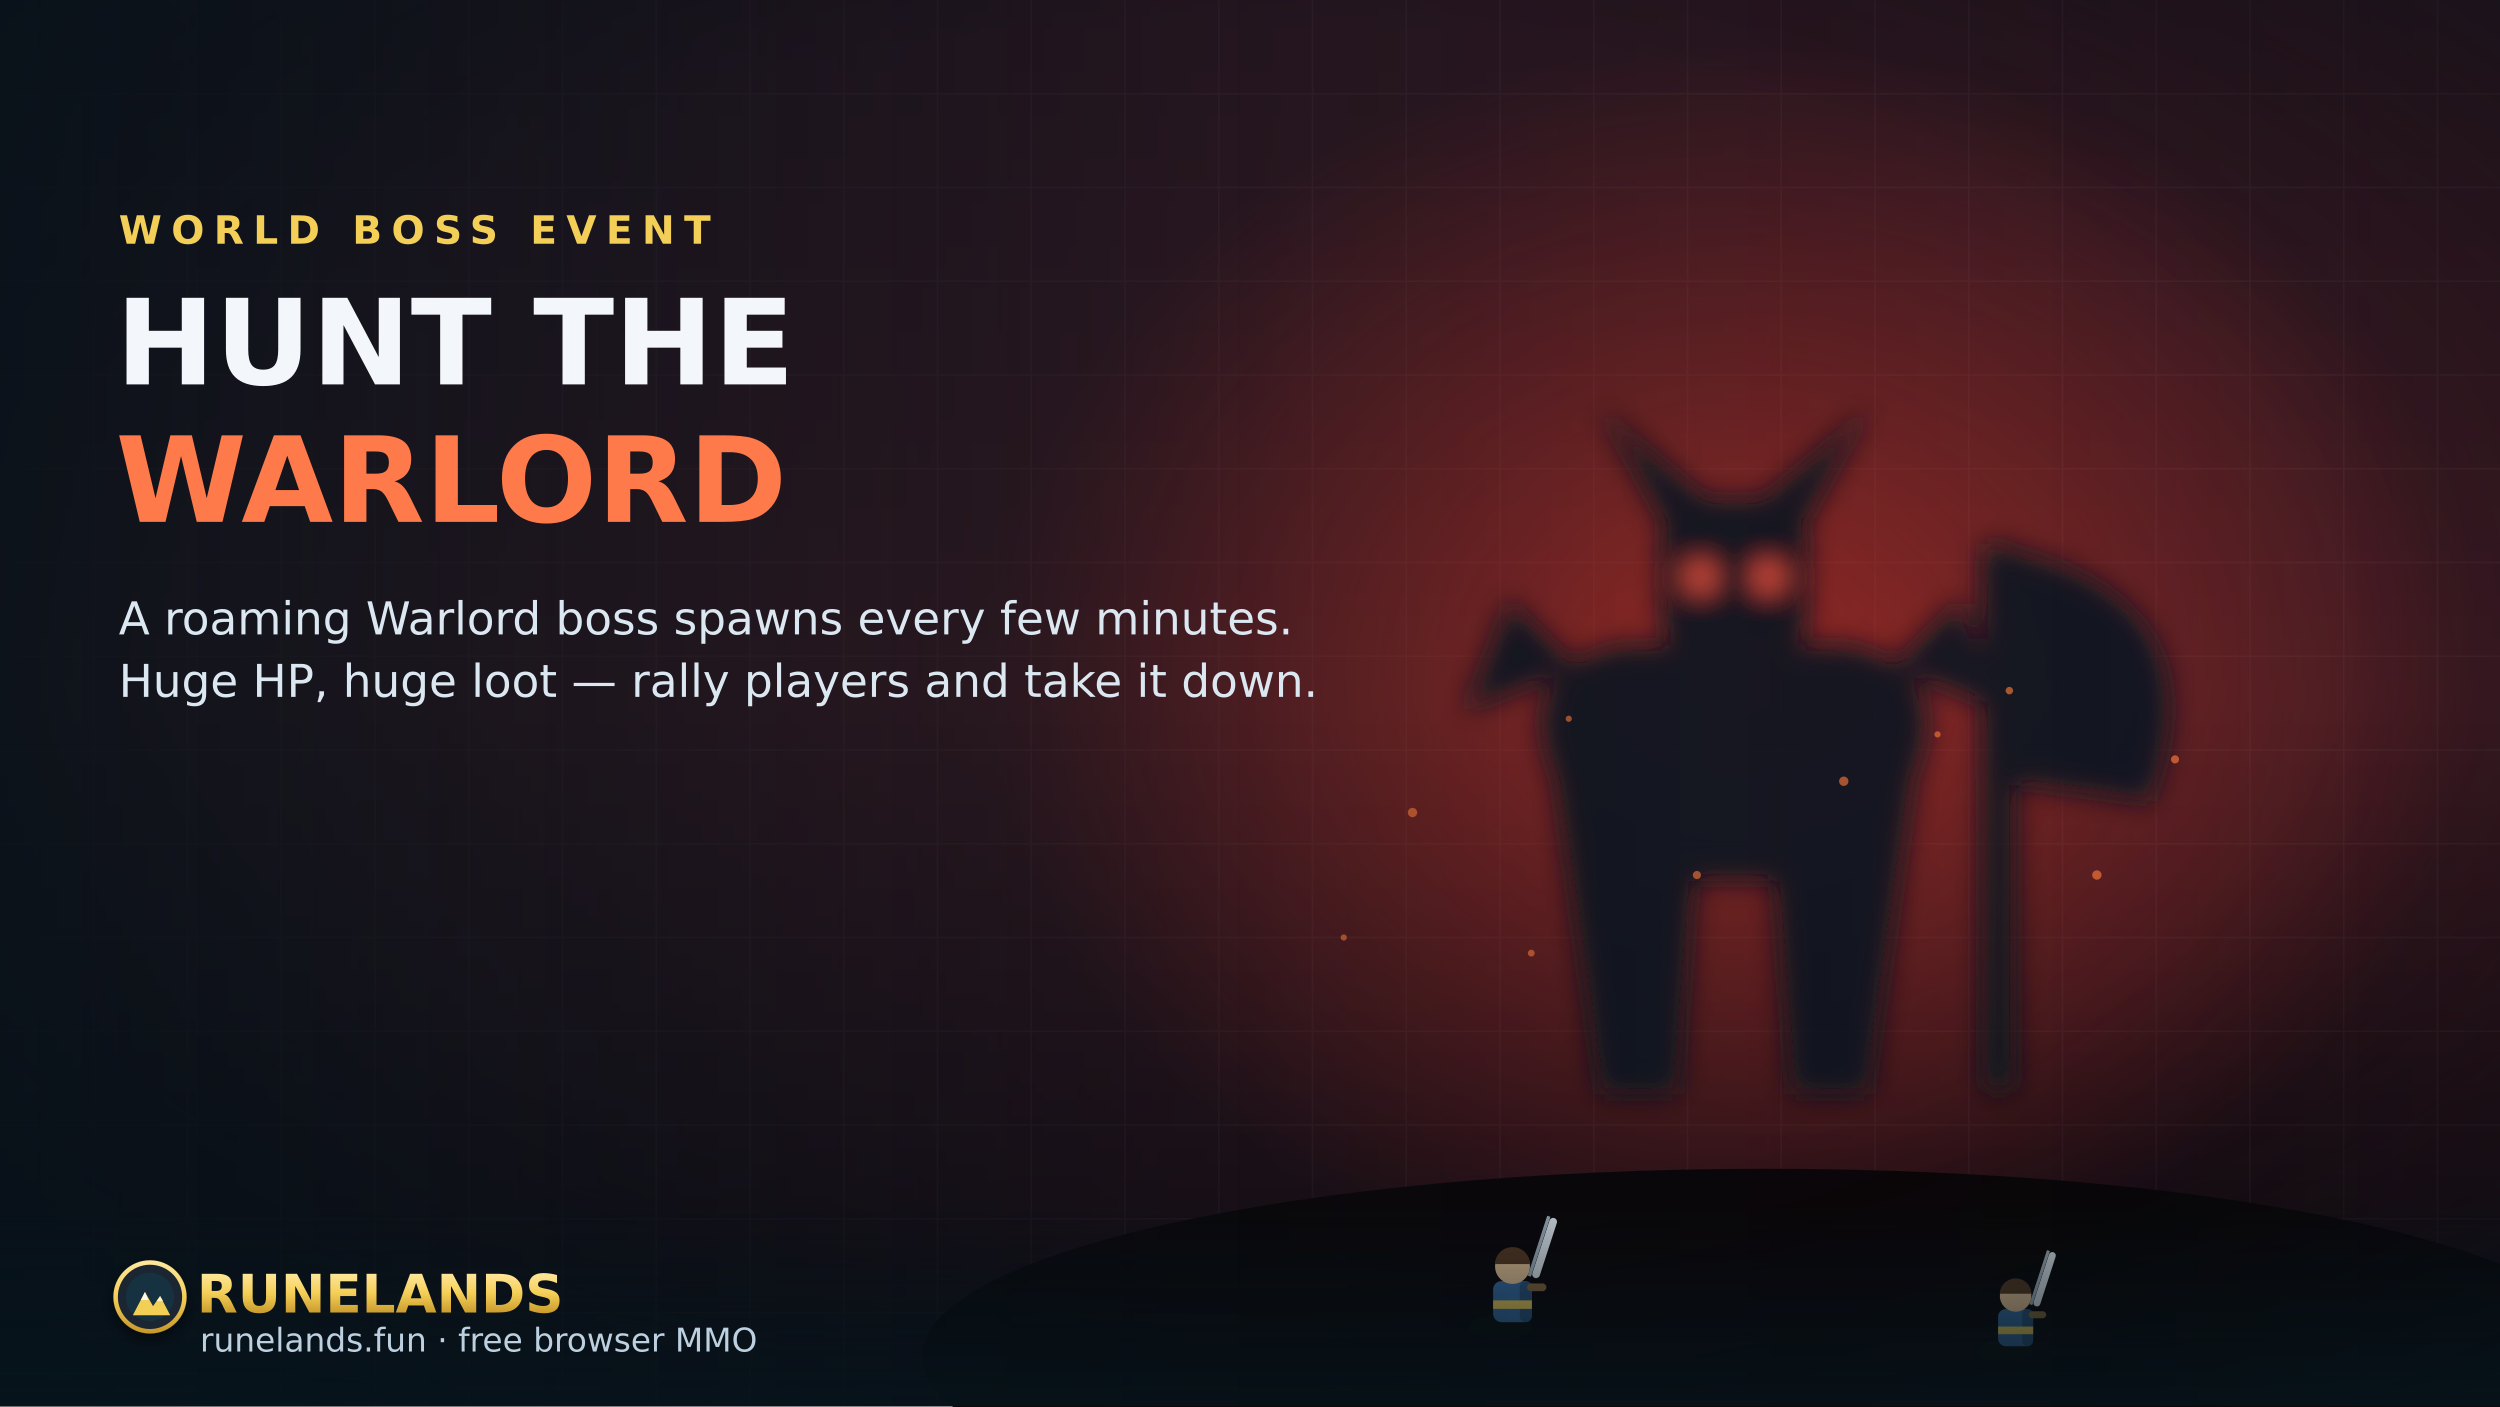
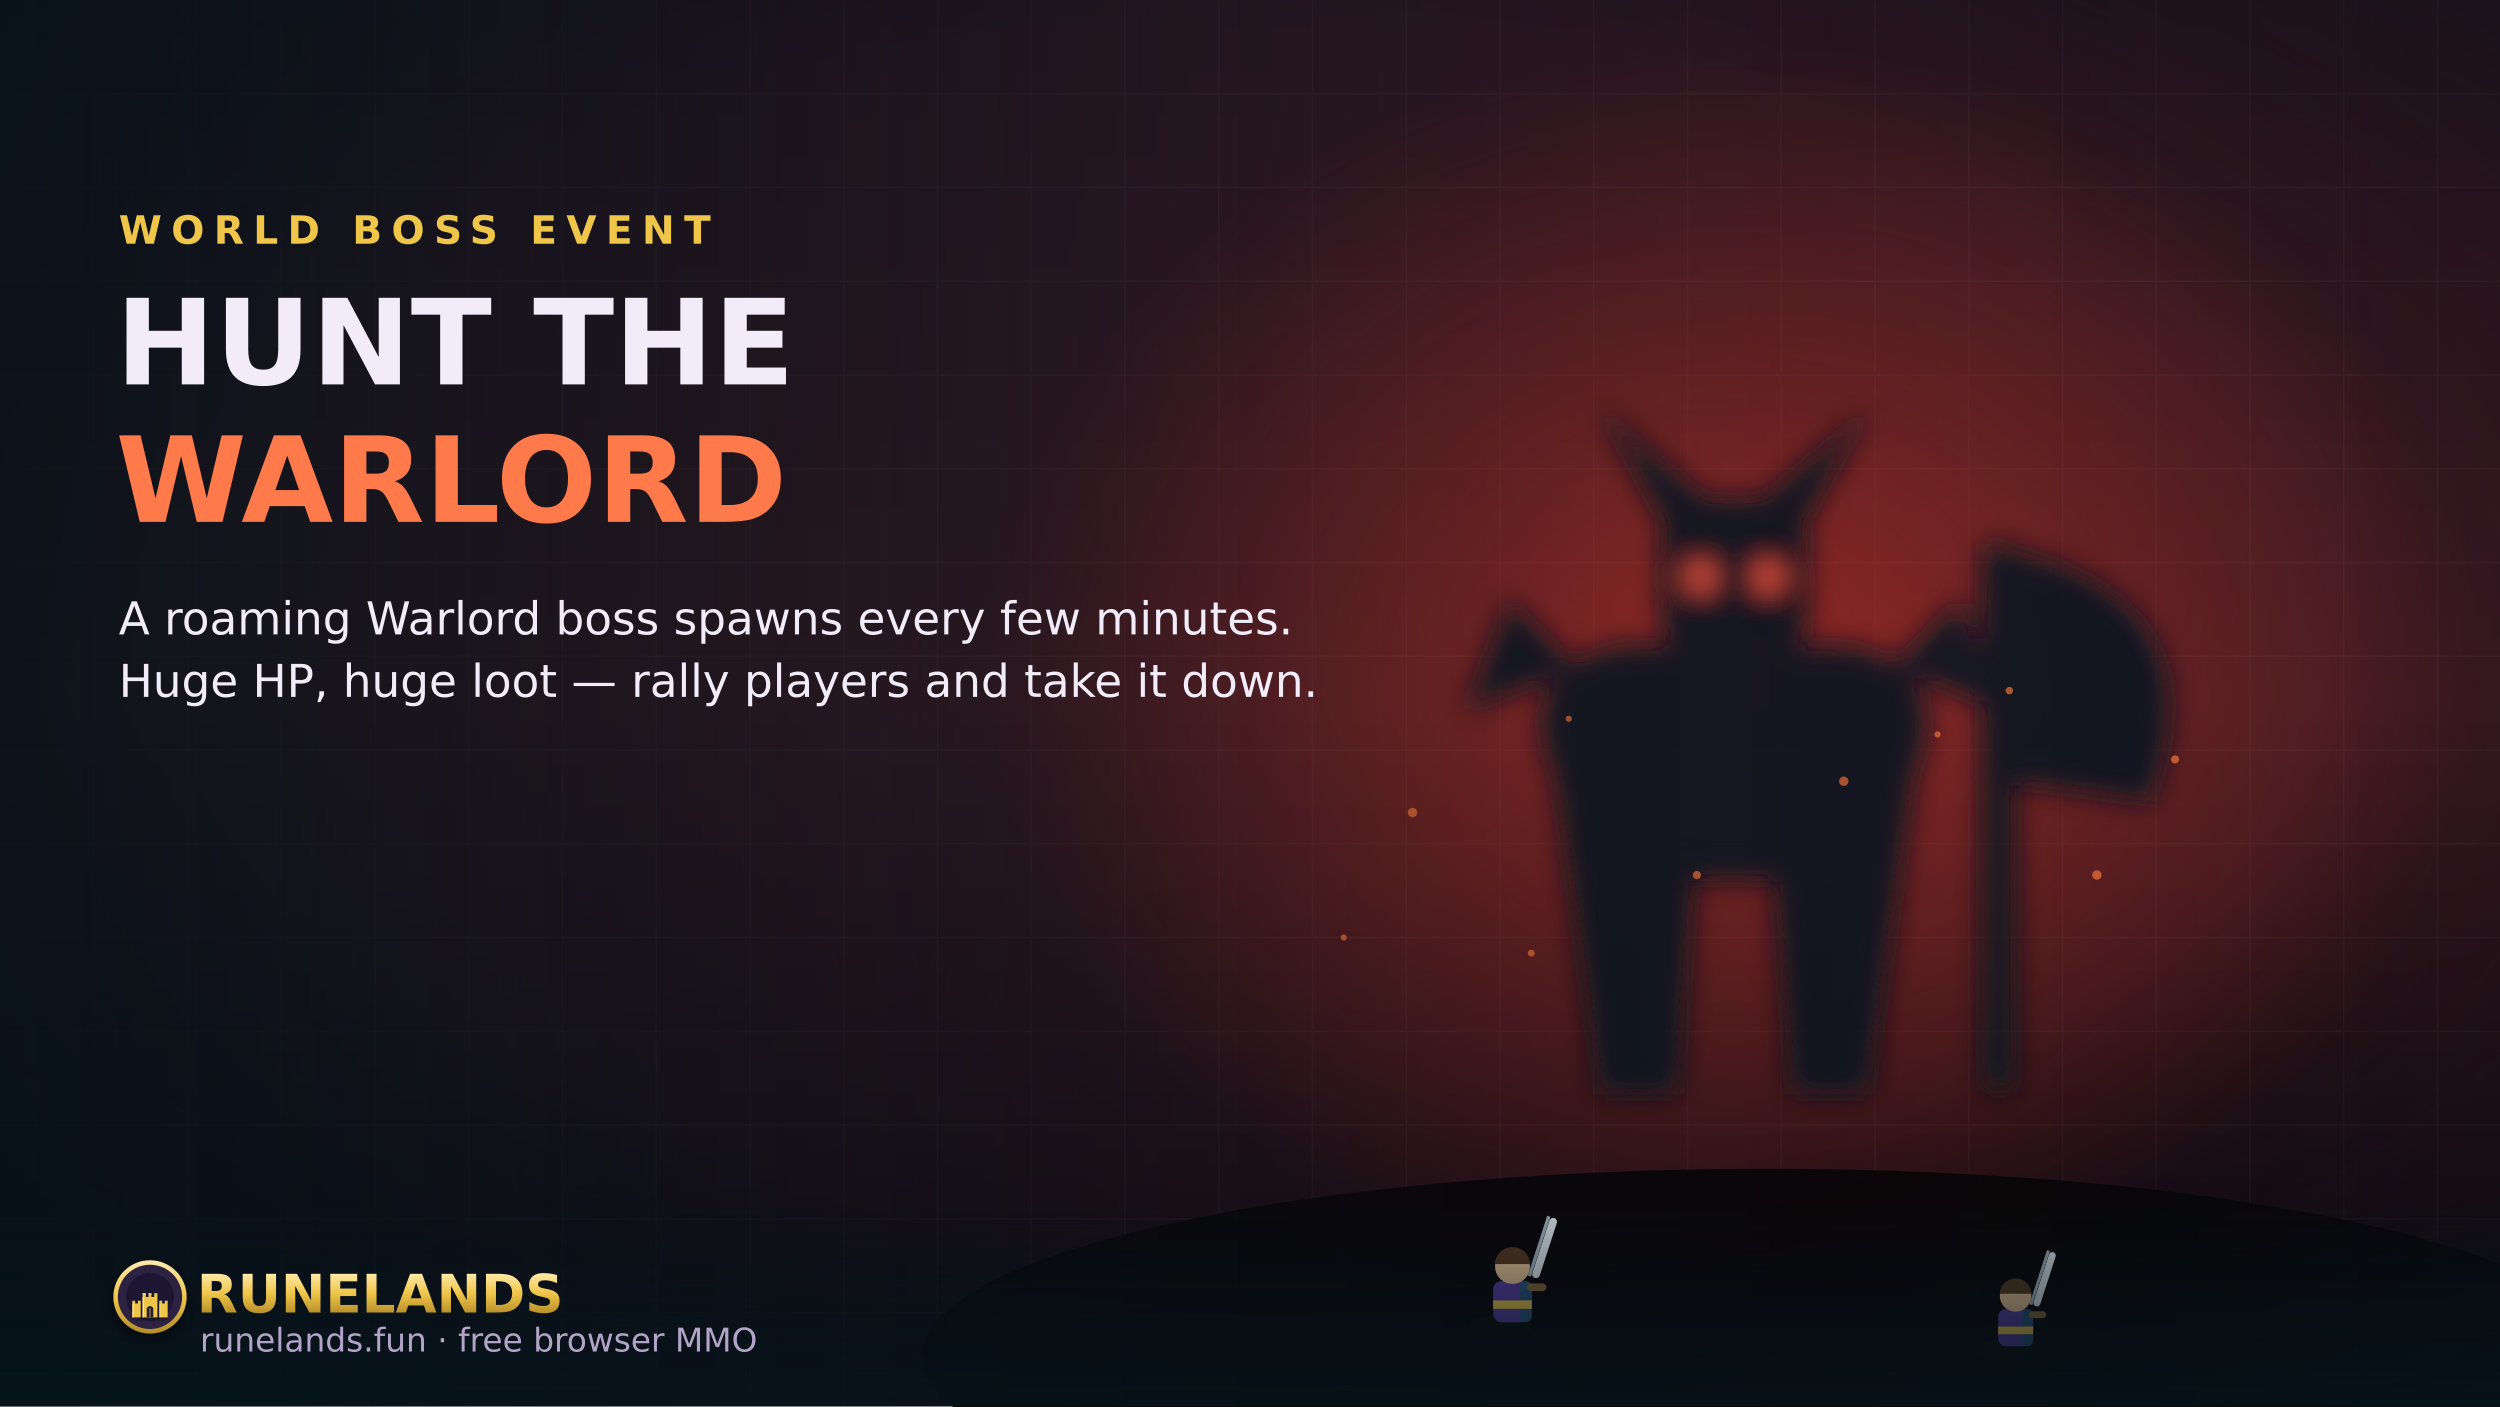
<svg xmlns="http://www.w3.org/2000/svg" width="1600" height="900" viewBox="0 0 1600 900">
  <defs>
    <linearGradient id="sky" x1="0" y1="0" x2="0" y2="1">
-       <stop offset="0" stop-color="#163140" />
-       <stop offset=".46" stop-color="#247e96" />
-       <stop offset="1" stop-color="#0f2c39" />
+       <stop offset="0" stop-color="#15111f" />
+       <stop offset=".46" stop-color="#2d2342" />
+       <stop offset="1" stop-color="#1e1830" />
    </linearGradient>
    <radialGradient id="sun" cx="80%" cy="16%" r="60%">
-       <stop offset="0" stop-color="#fff1c2" stop-opacity=".95" />
-       <stop offset="34%" stop-color="#f4b65a" stop-opacity=".5" />
-       <stop offset="100%" stop-color="#f4b65a" stop-opacity="0" />
+       <stop offset="0" stop-color="#ffe9a8" stop-opacity=".9" />
+       <stop offset="30%" stop-color="#ab7bff" stop-opacity=".42" />
+       <stop offset="100%" stop-color="#7a3df0" stop-opacity="0" />
    </radialGradient>
    <linearGradient id="refl" x1="0" y1="0" x2="0" y2="1">
-       <stop offset="0" stop-color="#ffe9a8" stop-opacity="0" />
-       <stop offset=".5" stop-color="#ffdf8c" stop-opacity=".2" />
-       <stop offset="1" stop-color="#ffdf8c" stop-opacity="0" />
+       <stop offset="0" stop-color="#ab7bff" stop-opacity="0" />
+       <stop offset=".5" stop-color="#ffe9a8" stop-opacity=".22" />
+       <stop offset="1" stop-color="#ab7bff" stop-opacity="0" />
    </linearGradient>
    <linearGradient id="grassG" gradientUnits="userSpaceOnUse" x1="1380" y1="560" x2="580" y2="560">
-       <stop offset="0" stop-color="#86cc72" />
+       <stop offset="0" stop-color="#57a95d" />
      <stop offset="1" stop-color="#3c7a3c" />
    </linearGradient>
    <linearGradient id="wallR" x1="0" y1="0" x2="0" y2="1">
-       <stop offset="0" stop-color="#b07c33" />
-       <stop offset="1" stop-color="#5c3d1c" />
+       <stop offset="0" stop-color="#4a3e6b" />
+       <stop offset="1" stop-color="#1e1830" />
    </linearGradient>
    <linearGradient id="wallL" x1="0" y1="0" x2="0" y2="1">
-       <stop offset="0" stop-color="#5a3c1f" />
-       <stop offset="1" stop-color="#291a0c" />
+       <stop offset="0" stop-color="#2b2140" />
+       <stop offset="1" stop-color="#120d1c" />
    </linearGradient>
    <linearGradient id="goldG" x1="0" y1="0" x2="0" y2="1">
-       <stop offset="0" stop-color="#ffe79a" />
-       <stop offset=".5" stop-color="#f4cf57" />
-       <stop offset="1" stop-color="#c99a2c" />
+       <stop offset="0" stop-color="#ffe9a8" />
+       <stop offset=".5" stop-color="#f0c64a" />
+       <stop offset="1" stop-color="#b8902a" />
    </linearGradient>
    <radialGradient id="ctaG" cx="50%" cy="28%" r="85%">
-       <stop offset="0" stop-color="#ffe9a2" />
-       <stop offset=".6" stop-color="#f4cf57" />
-       <stop offset="1" stop-color="#d8a838" />
+       <stop offset="0" stop-color="#ffe9a8" />
+       <stop offset=".6" stop-color="#f0c64a" />
+       <stop offset="1" stop-color="#b8902a" />
    </radialGradient>
    <linearGradient id="scrimT" x1="0" y1="0" x2="0" y2="1">
      <stop offset="0" stop-color="#06151d" stop-opacity=".62" />
      <stop offset="1" stop-color="#06151d" stop-opacity="0" />
    </linearGradient>
    <linearGradient id="scrimB" x1="0" y1="0" x2="0" y2="1">
      <stop offset="0" stop-color="#06151d" stop-opacity="0" />
      <stop offset="1" stop-color="#06151d" stop-opacity=".66" />
    </linearGradient>
    <radialGradient id="vig" cx="50%" cy="44%" r="74%">
      <stop offset="58%" stop-color="#000" stop-opacity="0" />
      <stop offset="100%" stop-color="#04121a" stop-opacity=".55" />
    </radialGradient>
    <filter id="glow" x="-50%" y="-50%" width="200%" height="200%">
      <feGaussianBlur stdDeviation="4.5" result="b" />
      <feMerge>
        <feMergeNode in="b" />
        <feMergeNode in="SourceGraphic" />
      </feMerge>
    </filter>
    <filter id="soft" x="-60%" y="-60%" width="220%" height="220%">
      <feGaussianBlur stdDeviation="16" />
    </filter>
    <filter id="haze" x="-60%" y="-60%" width="220%" height="220%">
      <feGaussianBlur stdDeviation="2.4" />
    </filter>
    <filter id="ds" x="-30%" y="-30%" width="160%" height="160%">
      <feDropShadow dx="0" dy="4" stdDeviation="5" flood-color="#000" flood-opacity=".5" />
    </filter>
  </defs>
  <defs>
    <linearGradient id="bgDay" x1="0" y1="0" x2="0" y2="1">
-       <stop offset="0" stop-color="#c2e9f3" />
-       <stop offset=".46" stop-color="#7fcadb" />
-       <stop offset="1" stop-color="#3a9cb7" />
+       <stop offset="0" stop-color="#3a2f54" />
+       <stop offset=".46" stop-color="#2d2342" />
+       <stop offset="1" stop-color="#1e1830" />
    </linearGradient>
    <linearGradient id="bgMap" x1="0" y1="0" x2="0" y2="1">
-       <stop offset="0" stop-color="#2c3d4e" />
-       <stop offset="1" stop-color="#121b25" />
+       <stop offset="0" stop-color="#2d2342" />
+       <stop offset="1" stop-color="#15111f" />
    </linearGradient>
    <linearGradient id="bgNight" x1="0" y1="0" x2="0" y2="1">
      <stop offset="0" stop-color="#2c1620" />
      <stop offset=".5" stop-color="#3c1a22" />
      <stop offset="1" stop-color="#110910" />
    </linearGradient>
    <linearGradient id="bgEcon" x1="0" y1="0" x2="0" y2="1">
      <stop offset="0" stop-color="#312257" />
      <stop offset=".5" stop-color="#221a44" />
      <stop offset="1" stop-color="#0f0b22" />
    </linearGradient>
    <radialGradient id="sunWarm" cx="78%" cy="16%" r="62%">
      <stop offset="0" stop-color="#fffaea" stop-opacity=".95" />
      <stop offset="34%" stop-color="#ffe2a0" stop-opacity=".5" />
      <stop offset="100%" stop-color="#ffe2a0" stop-opacity="0" />
    </radialGradient>
    <radialGradient id="goldGlow" cx="70%" cy="42%" r="62%">
      <stop offset="0" stop-color="#ffe7a4" stop-opacity=".45" />
      <stop offset="100%" stop-color="#ffe7a4" stop-opacity="0" />
    </radialGradient>
    <radialGradient id="redglow" cx="50%" cy="50%" r="50%">
      <stop offset="0" stop-color="#ff3b2a" stop-opacity=".55" />
      <stop offset="100%" stop-color="#ff3b2a" stop-opacity="0" />
    </radialGradient>
    <linearGradient id="scrimL" x1="0" y1="0" x2="1" y2="0">
      <stop offset="0" stop-color="#06121a" stop-opacity=".85" />
      <stop offset=".52" stop-color="#06121a" stop-opacity=".22" />
      <stop offset="1" stop-color="#06121a" stop-opacity="0" />
    </linearGradient>
    <linearGradient id="grassG2" x1="0" y1="0" x2="0" y2="1">
      <stop offset="0" stop-color="#86cc72" />
      <stop offset="1" stop-color="#3c7a3c" />
    </linearGradient>
    <radialGradient id="icSea" cx="50%" cy="38%" r="80%">
-       <stop offset="0" stop-color="#2d3f50" />
-       <stop offset="1" stop-color="#0b121a" />
+       <stop offset="0" stop-color="#2d2342" />
+       <stop offset="1" stop-color="#120d1c" />
    </radialGradient>
    <linearGradient id="mtnR" x1="0" y1="0" x2="0" y2="1">
      <stop offset="0" stop-color="#ffe79a" />
      <stop offset="1" stop-color="#e3b43c" />
    </linearGradient>
    <linearGradient id="mtnL" x1="0" y1="0" x2="0" y2="1">
      <stop offset="0" stop-color="#e0b950" />
      <stop offset="1" stop-color="#b0842a" />
    </linearGradient>
    <radialGradient id="icGold" cx="50%" cy="38%" r="82%">
      <stop offset="0" stop-color="#ffeab0" />
      <stop offset=".55" stop-color="#f3cc62" />
      <stop offset="1" stop-color="#d59f33" />
    </radialGradient>
    <radialGradient id="icNavy" cx="50%" cy="40%" r="82%">
-       <stop offset="0" stop-color="#243c4e" />
-       <stop offset="1" stop-color="#0b1620" />
+       <stop offset="0" stop-color="#2d2342" />
+       <stop offset="1" stop-color="#120d1c" />
    </radialGradient>
    <linearGradient id="mtnDeep" x1="0" y1="0" x2="0" y2="1">
-       <stop offset="0" stop-color="#e8bb45" />
-       <stop offset="1" stop-color="#a9781f" />
+       <stop offset="0" stop-color="#f0c64a" />
+       <stop offset="1" stop-color="#b8902a" />
    </linearGradient>
  </defs>
  <rect width="1600" height="900" fill="url(#bgNight)" />
  <g stroke="#ffffff" stroke-width="1" opacity=".04">
    <line x1="60" y1="0" x2="60" y2="900" />
    <line x1="120" y1="0" x2="120" y2="900" />
    <line x1="180" y1="0" x2="180" y2="900" />
    <line x1="240" y1="0" x2="240" y2="900" />
    <line x1="300" y1="0" x2="300" y2="900" />
    <line x1="360" y1="0" x2="360" y2="900" />
    <line x1="420" y1="0" x2="420" y2="900" />
    <line x1="480" y1="0" x2="480" y2="900" />
    <line x1="540" y1="0" x2="540" y2="900" />
    <line x1="600" y1="0" x2="600" y2="900" />
    <line x1="660" y1="0" x2="660" y2="900" />
    <line x1="720" y1="0" x2="720" y2="900" />
    <line x1="780" y1="0" x2="780" y2="900" />
    <line x1="840" y1="0" x2="840" y2="900" />
    <line x1="900" y1="0" x2="900" y2="900" />
    <line x1="960" y1="0" x2="960" y2="900" />
    <line x1="1020" y1="0" x2="1020" y2="900" />
    <line x1="1080" y1="0" x2="1080" y2="900" />
    <line x1="1140" y1="0" x2="1140" y2="900" />
    <line x1="1200" y1="0" x2="1200" y2="900" />
    <line x1="1260" y1="0" x2="1260" y2="900" />
    <line x1="1320" y1="0" x2="1320" y2="900" />
    <line x1="1380" y1="0" x2="1380" y2="900" />
    <line x1="1440" y1="0" x2="1440" y2="900" />
    <line x1="1500" y1="0" x2="1500" y2="900" />
    <line x1="1560" y1="0" x2="1560" y2="900" />
    <line x1="0" y1="60" x2="1600" y2="60" />
    <line x1="0" y1="120" x2="1600" y2="120" />
    <line x1="0" y1="180" x2="1600" y2="180" />
    <line x1="0" y1="240" x2="1600" y2="240" />
    <line x1="0" y1="300" x2="1600" y2="300" />
    <line x1="0" y1="360" x2="1600" y2="360" />
    <line x1="0" y1="420" x2="1600" y2="420" />
    <line x1="0" y1="480" x2="1600" y2="480" />
    <line x1="0" y1="540" x2="1600" y2="540" />
    <line x1="0" y1="600" x2="1600" y2="600" />
    <line x1="0" y1="660" x2="1600" y2="660" />
    <line x1="0" y1="720" x2="1600" y2="720" />
    <line x1="0" y1="780" x2="1600" y2="780" />
    <line x1="0" y1="840" x2="1600" y2="840" />
  </g>
  <ellipse cx="1110" cy="430" rx="480" ry="400" fill="url(#redglow)" />
  <g transform="translate(1110 470) scale(3.6)" opacity="0.92" filter="url(#haze)">
    <g fill="#0b1620">
      <path d="M-24 64 L-32 8 Q-40 -12 -20 -16 L20 -16 Q40 -12 32 8 L24 64 L10 64 L7 26 L-7 26 L-10 64 Z" />
      <path d="M-28 -12 L-48 -4 L-40 -24 Z" />
      <path d="M28 -12 L48 -4 L40 -24 Z" />
      <rect x="-13" y="-42" width="26" height="28" rx="7" />
      <path d="M-13 -38 L-24 -58 L-5 -42 Z" />
      <path d="M13 -38 L24 -58 L5 -42 Z" />
      <rect x="44" y="-34" width="6" height="98" rx="3" />
      <path d="M44 -34 q44 8 30 46 L44 8 Z" />
    </g>
    <circle cx="-6" cy="-28" r="2.8" fill="#ff5a44" />
    <circle cx="6" cy="-28" r="2.8" fill="#ff5a44" />
  </g>
  <ellipse cx="1130" cy="868" rx="540" ry="120" fill="#0b0507" />
  <g transform="translate(968 840) scale(1.55)">
    <g transform="scale(1)">
      <ellipse cx="-5" cy="6" rx="13" ry="5" fill="#0a1a0e" opacity=".25" />
      <g transform="rotate(18 11 -20)">
        <rect x="9.5" y="-40" width="3.2" height="26" rx="1.6" fill="#e6edf3" />
        <rect x="8" y="-40" width="1.4" height="26" fill="#aab8c4" />
      </g>
-       <rect x="-8" y="-13" width="16" height="17" rx="3.5" fill="#3a6ea5" />
+       <rect x="-8" y="-13" width="16" height="17" rx="3.5" fill="#5a3ea5" />
      <rect x="3" y="-13" width="5" height="17" rx="2.5" fill="#2c557f" />
-       <rect x="-8" y="-5" width="16" height="3.5" fill="#f4cf57" />
+       <rect x="-8" y="-5" width="16" height="3.5" fill="#f0c64a" />
      <circle cx="0" cy="-19" r="7.2" fill="#f0c89a" />
      <path d="M-7.2 -20 a7.2 7 0 0 1 14.4 0 Z" fill="#5a3a22" />
      <rect x="6" y="-12" width="8" height="3.2" rx="1.6" fill="#8a6a3a" />
    </g>
  </g>
  <g transform="translate(1290 856) scale(1.4)">
    <g transform="scale(1)">
      <ellipse cx="-5" cy="6" rx="13" ry="5" fill="#0a1a0e" opacity=".25" />
      <g transform="rotate(18 11 -20)">
        <rect x="9.5" y="-40" width="3.2" height="26" rx="1.6" fill="#e6edf3" />
        <rect x="8" y="-40" width="1.4" height="26" fill="#aab8c4" />
      </g>
-       <rect x="-8" y="-13" width="16" height="17" rx="3.5" fill="#3a6ea5" />
+       <rect x="-8" y="-13" width="16" height="17" rx="3.5" fill="#5a3ea5" />
      <rect x="3" y="-13" width="5" height="17" rx="2.5" fill="#2c557f" />
-       <rect x="-8" y="-5" width="16" height="3.5" fill="#f4cf57" />
+       <rect x="-8" y="-5" width="16" height="3.5" fill="#f0c64a" />
      <circle cx="0" cy="-19" r="7.2" fill="#f0c89a" />
      <path d="M-7.2 -20 a7.2 7 0 0 1 14.4 0 Z" fill="#5a3a22" />
      <rect x="6" y="-12" width="8" height="3.2" rx="1.6" fill="#8a6a3a" />
    </g>
  </g>
  <circle cx="904" cy="520" r="3" fill="#ff7a3a" opacity=".7" />
  <circle cx="1004" cy="460" r="2" fill="#ff7a3a" opacity=".7" />
  <circle cx="1180" cy="500" r="3" fill="#ff7a3a" opacity=".7" />
  <circle cx="1286" cy="442" r="2.4" fill="#ff7a3a" opacity=".7" />
  <circle cx="1086" cy="560" r="2.6" fill="#ff7a3a" opacity=".7" />
  <circle cx="1342" cy="560" r="3" fill="#ff7a3a" opacity=".7" />
  <circle cx="860" cy="600" r="2" fill="#ff7a3a" opacity=".7" />
  <circle cx="1392" cy="486" r="2.6" fill="#ff7a3a" opacity=".7" />
  <circle cx="980" cy="610" r="2.2" fill="#ff7a3a" opacity=".7" />
  <circle cx="1240" cy="470" r="2" fill="#ff7a3a" opacity=".7" />
  <rect width="1600" height="900" fill="url(#vig)" />
  <rect width="1600" height="900" fill="url(#scrimL)" />
  <rect y="770" width="1600" height="130" fill="url(#scrimB)" />
-   <text x="76" y="156" font-family="'DejaVu Sans','Liberation Sans',sans-serif" font-weight="bold" font-size="25" letter-spacing="6" fill="#f4cf57">WORLD BOSS EVENT</text>
-   <text x="74" y="246" font-family="'DejaVu Sans','Liberation Sans',sans-serif" font-weight="bold" font-size="76" fill="#f3f7fb">HUNT THE</text>
-   <text x="74" y="334" font-family="'DejaVu Sans','Liberation Sans',sans-serif" font-weight="bold" font-size="76" fill="#f3f7fb">
+   <text x="76" y="156" font-family="'DejaVu Sans','Liberation Sans',sans-serif" font-weight="bold" font-size="25" letter-spacing="6" fill="#f0c64a">WORLD BOSS EVENT</text>
+   <text x="74" y="246" font-family="'DejaVu Sans','Liberation Sans',sans-serif" font-weight="bold" font-size="76" fill="#f1ecf8">HUNT THE</text>
+   <text x="74" y="334" font-family="'DejaVu Sans','Liberation Sans',sans-serif" font-weight="bold" font-size="76" fill="#f1ecf8">
    <tspan fill="#ff7a4a">WARLORD</tspan>
  </text>
-   <text x="76" y="406" font-family="'DejaVu Sans','Liberation Sans',sans-serif" font-size="29" fill="#dbe8f1">A roaming Warlord boss spawns every few minutes.</text>
-   <text x="76" y="446" font-family="'DejaVu Sans','Liberation Sans',sans-serif" font-size="29" fill="#dbe8f1">Huge HP, huge loot — rally players and take it down.</text>
+   <text x="76" y="406" font-family="'DejaVu Sans','Liberation Sans',sans-serif" font-size="29" fill="#f1ecf8">A roaming Warlord boss spawns every few minutes.</text>
+   <text x="76" y="446" font-family="'DejaVu Sans','Liberation Sans',sans-serif" font-size="29" fill="#f1ecf8">Huge HP, huge loot — rally players and take it down.</text>
  <g filter="url(#ds)">
-     <circle cx="96" cy="830" r="22" fill="#1a2733" stroke="url(#goldG)" stroke-width="2.86" />
-     <circle cx="96" cy="830" r="15.4" fill="#16323f" />
-     <g transform="translate(96 834) scale(0.3235294)">
-       <path d="M-34 24 L-10 -22 L6 6 L20 -14 L40 24 Z" fill="#f4cf57" />
-       <path d="M-10 -22 L-3 -6 L-18 -6 Z" fill="#fff" opacity=".9" />
-       <path d="M20 -14 L26 -4 L13 -4 Z" fill="#fff" opacity=".75" />
+     <circle cx="96" cy="830" r="22" fill="#2d2342" stroke="url(#goldG)" stroke-width="2.86" />
+     <circle cx="96" cy="830" r="15.4" fill="#1e1830" />
+     <g transform="translate(96 836) scale(0.2972973)">
+       <ellipse cx="0" cy="26" rx="40" ry="7" fill="#1a1226" opacity=".35" />
+       <path d="M-38 24 L-38 -6 L-38 -6 L-38 -12 L-32 -12 L-32 -6 L-26 -6 L-26 -12 L-20 -12 L-20 24 Z" fill="#f0c64a" />
+       <path d="M38 24 L38 -6 L38 -12 L32 -12 L32 -6 L26 -6 L26 -12 L20 -12 L20 24 Z" fill="#f0c64a" />
+       <path d="M-16 24 L-16 -20 L-16 -28 L-9 -28 L-9 -20 L-3 -20 L-3 -28 L3 -28 L3 -20 L9 -20 L9 -28 L16 -28 L16 -20 L16 24 Z" fill="#f0c64a" />
+       <path d="M-7 24 L-7 4 Q0 -5 7 4 L7 24 Z" fill="#241a36" />
+       <rect x="-1.4" y="4" width="2.8" height="20" fill="#f0c64a" opacity=".55" />
+       <rect x="-38" y="-6" width="3" height="30" fill="#ffe9a8" opacity=".85" />
+       <rect x="-16" y="-20" width="3" height="44" fill="#ffe9a8" opacity=".85" />
+       <rect x="20" y="-6" width="3" height="30" fill="#ffe9a8" opacity=".5" />
+       <rect x="-16" y="-28" width="7" height="3" fill="#ffe9a8" opacity=".7" />
+       <rect x="-3" y="-28" width="6" height="3" fill="#ffe9a8" opacity=".7" />
    </g>
  </g>
  <text x="126" y="840" font-family="'DejaVu Sans','Liberation Sans',sans-serif" font-weight="bold" font-size="34" fill="url(#goldG)">RUNELANDS</text>
-   <text x="128" y="865" font-family="'DejaVu Sans','Liberation Sans',sans-serif" font-size="21" fill="#bcd0df">runelands.fun · free browser MMO</text>
+   <text x="128" y="865" font-family="'DejaVu Sans','Liberation Sans',sans-serif" font-size="21" fill="#b1a4c6">runelands.fun · free browser MMO</text>
</svg>
